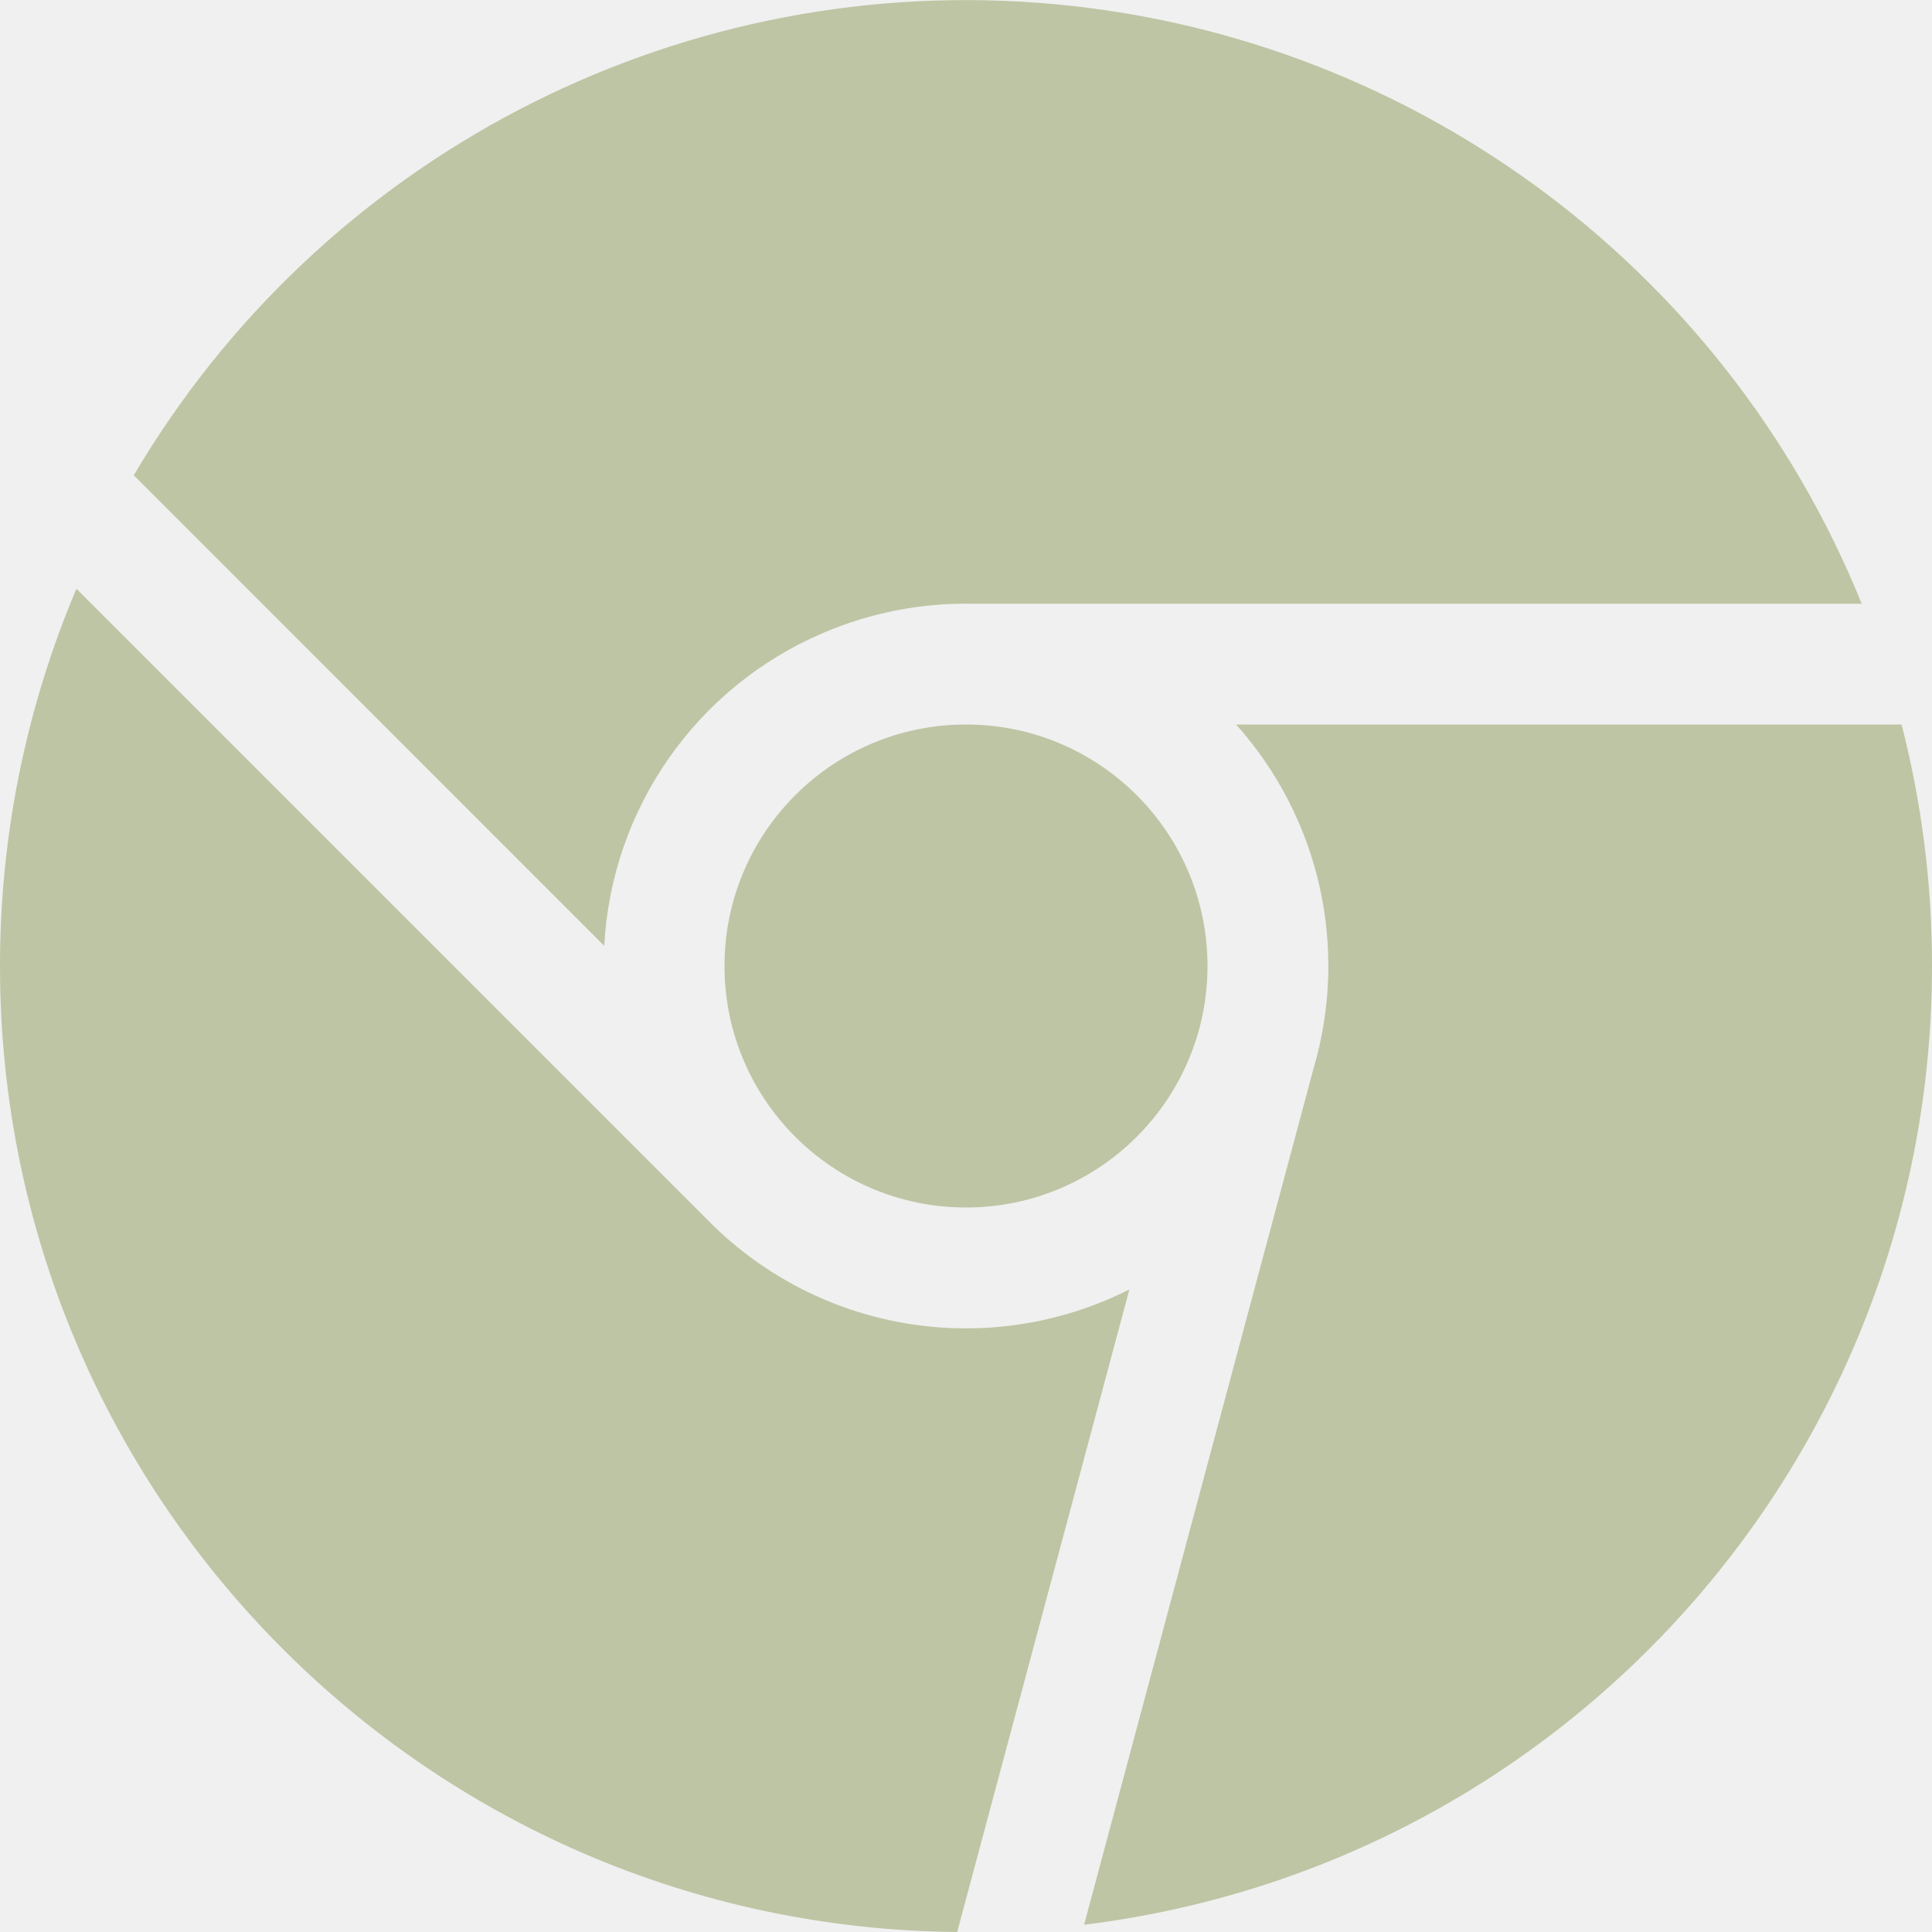
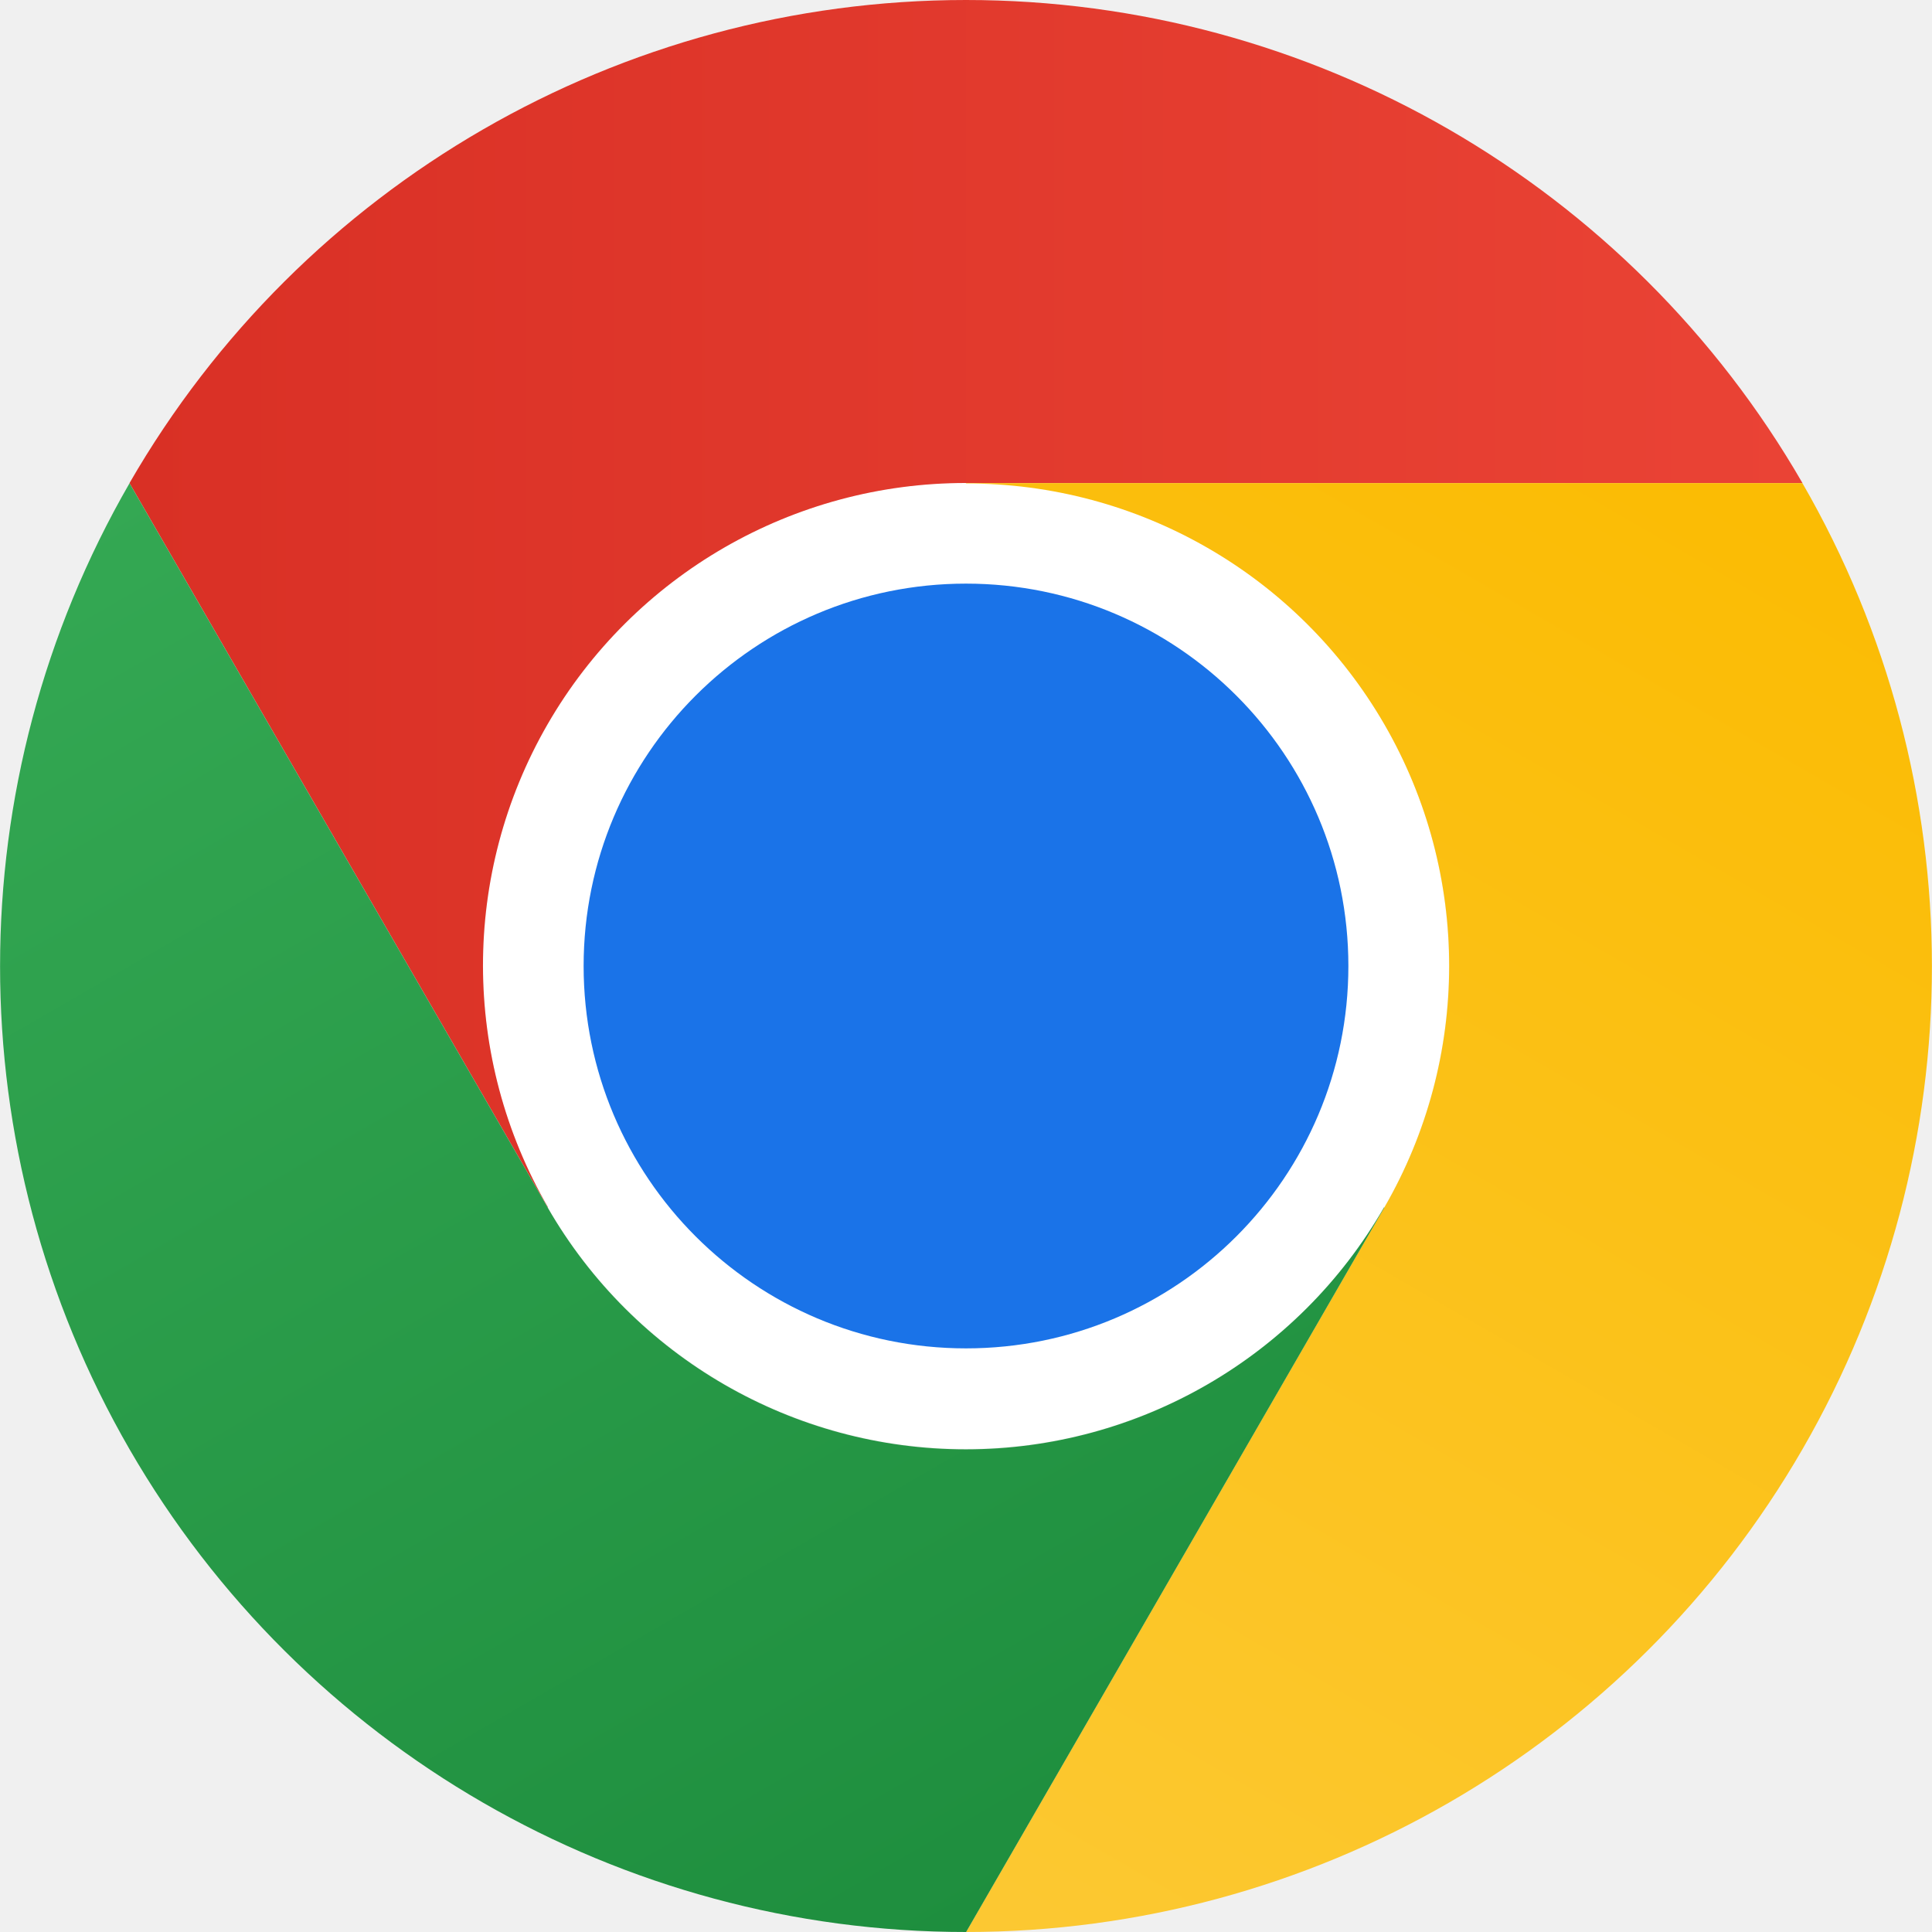
- <svg xmlns="http://www.w3.org/2000/svg" width="16" height="16" fill="#BEC5A4" class="bi bi-browser-chrome" viewBox="0 0 16 16">
-   <path fill-rule="evenodd" d="M16 8a8 8 0 0 1-7.022 7.94l1.902-7.098a3 3 0 0 0 .05-1.492A3 3 0 0 0 10.237 6h5.511A8 8 0 0 1 16 8M0 8a8 8 0 0 0 7.927 8l1.426-5.321a3 3 0 0 1-.723.255 3 3 0 0 1-1.743-.147 3 3 0 0 1-1.043-.7L.633 4.876A8 8 0 0 0 0 8m5.004-.167L1.108 3.936A8.003 8.003 0 0 1 15.418 5H8.066a3 3 0 0 0-1.252.243 2.99 2.99 0 0 0-1.81 2.59M8 10a2 2 0 1 0 0-4 2 2 0 0 0 0 4" />
+ <svg xmlns="http://www.w3.org/2000/svg" viewBox="0 0 48 48" height="48" width="48">
+   <defs>
+     <linearGradient id="a" x1="3.217" y1="15" x2="44.781" y2="15" gradientUnits="userSpaceOnUse">
+       <stop offset="0" stop-color="#d93025" />
+       <stop offset="1" stop-color="#ea4335" />
+     </linearGradient>
+     <linearGradient id="b" x1="20.722" y1="47.679" x2="41.504" y2="11.684" gradientUnits="userSpaceOnUse">
+       <stop offset="0" stop-color="#fcc934" />
+       <stop offset="1" stop-color="#fbbc04" />
+     </linearGradient>
+     <linearGradient id="c" x1="26.598" y1="46.502" x2="5.816" y2="10.506" gradientUnits="userSpaceOnUse">
+       <stop offset="0" stop-color="#1e8e3e" />
+       <stop offset="1" stop-color="#34a853" />
+     </linearGradient>
+   </defs>
+   <circle cx="24" cy="23.995" r="12" style="fill:#fff" />
+   <path d="M3.215,36A24,24,0,1,0,12,3.215,24,24,0,0,0,3.215,36ZM34.392,18A12,12,0,1,1,18,13.608,12,12,0,0,1,34.392,18Z" style="fill:none" />
+   <path d="M24,12H44.781a23.994,23.994,0,0,0-41.564.003L13.608,30l.009-.002A11.985,11.985,0,0,1,24,12Z" style="fill:url(#a)" />
+   <circle cx="24" cy="24" r="9.5" style="fill:#1a73e8" />
+   <path d="M34.391,30.003,24.001,48A23.994,23.994,0,0,0,44.78,12.003H23.999l-.003.009A11.985,11.985,0,0,1,34.391,30.003Z" style="fill:url(#b)" />
+   <path d="M13.609,30.003,3.218,12.006A23.994,23.994,0,0,0,24.003,48L34.393,30.003l-.007-.007a11.985,11.985,0,0,1-20.778.007Z" style="fill:url(#c)" />
</svg>
